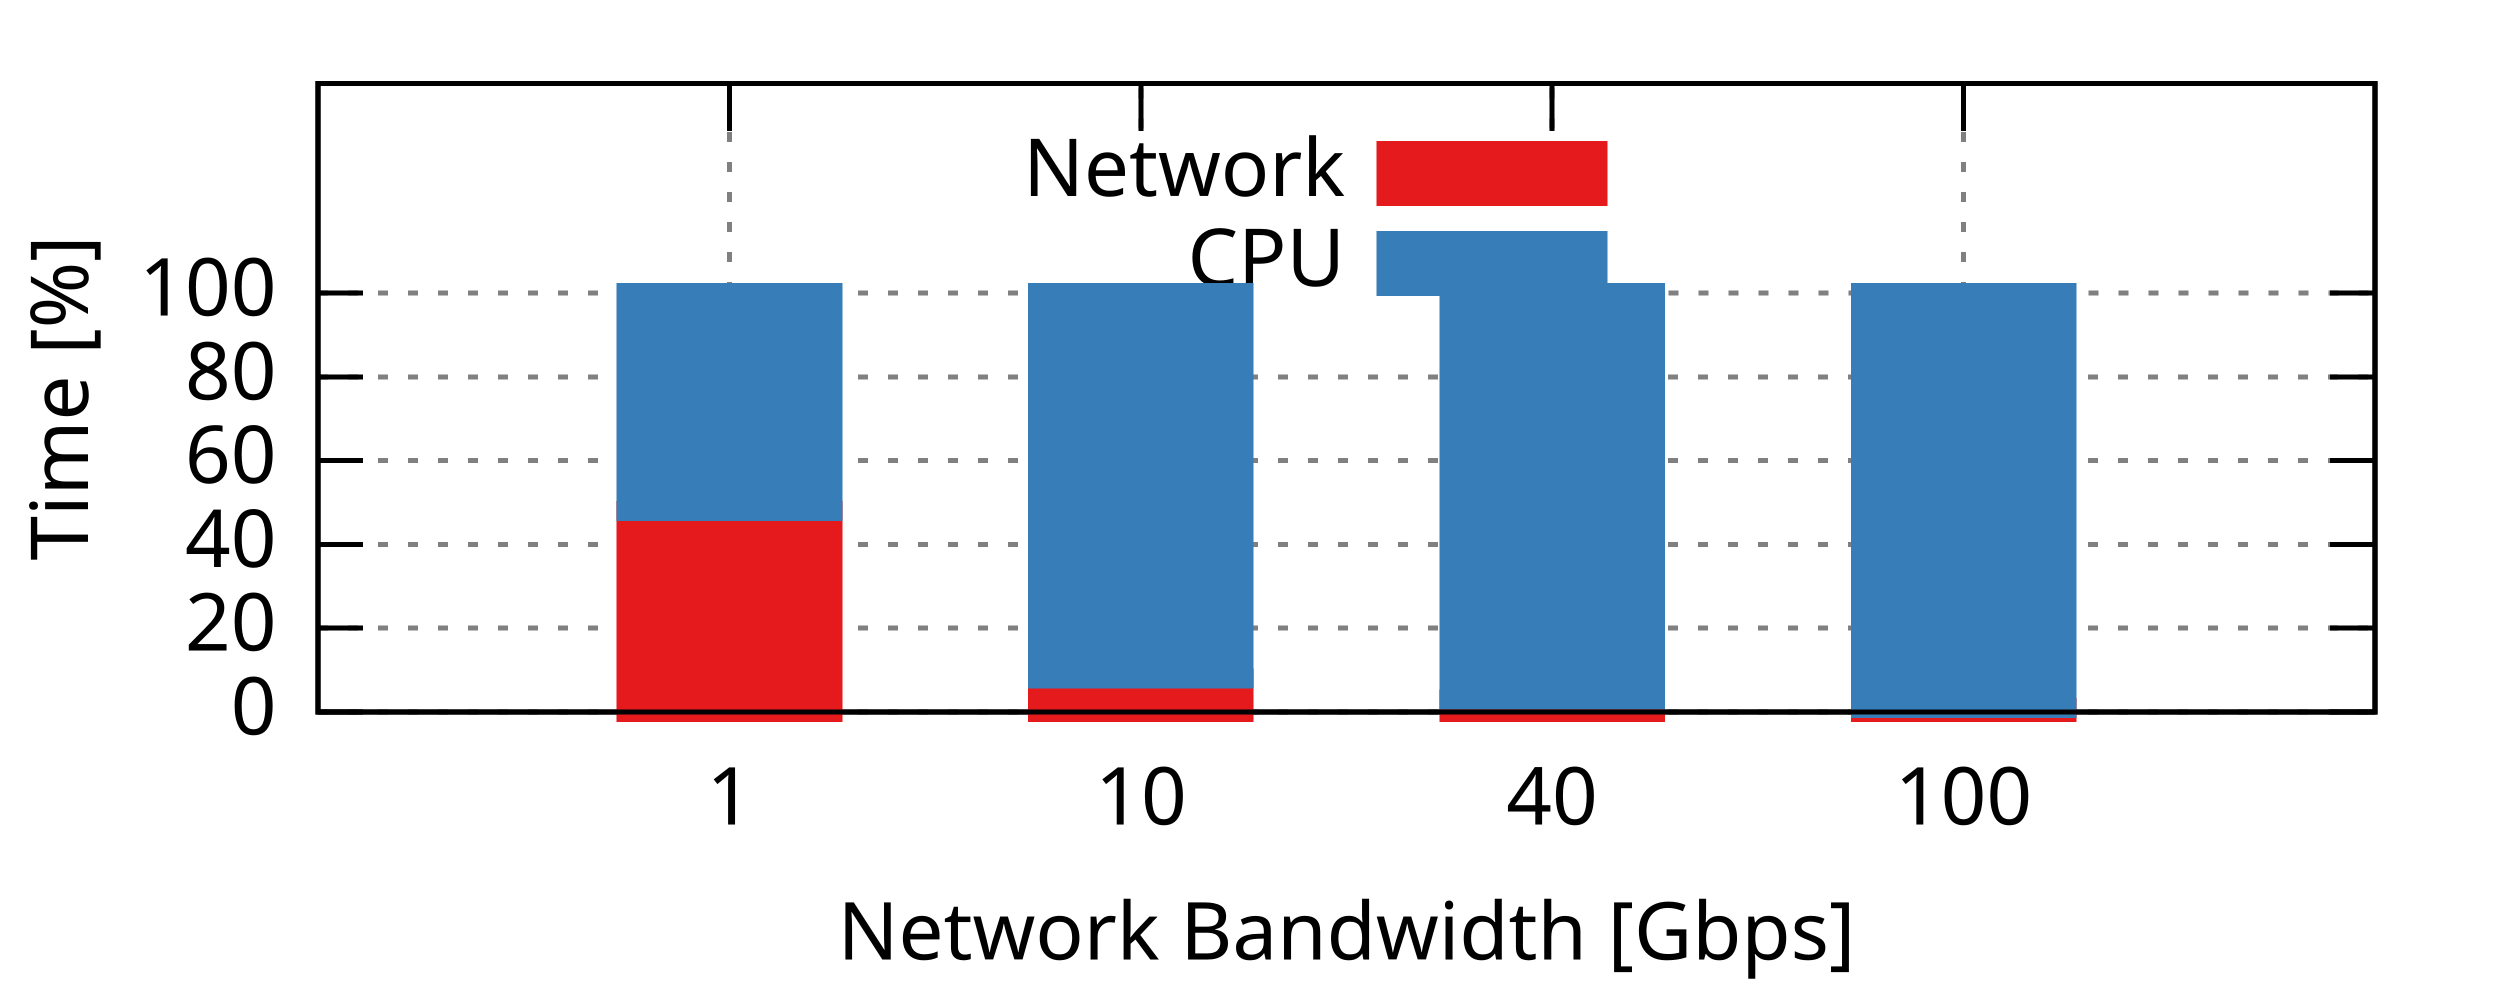
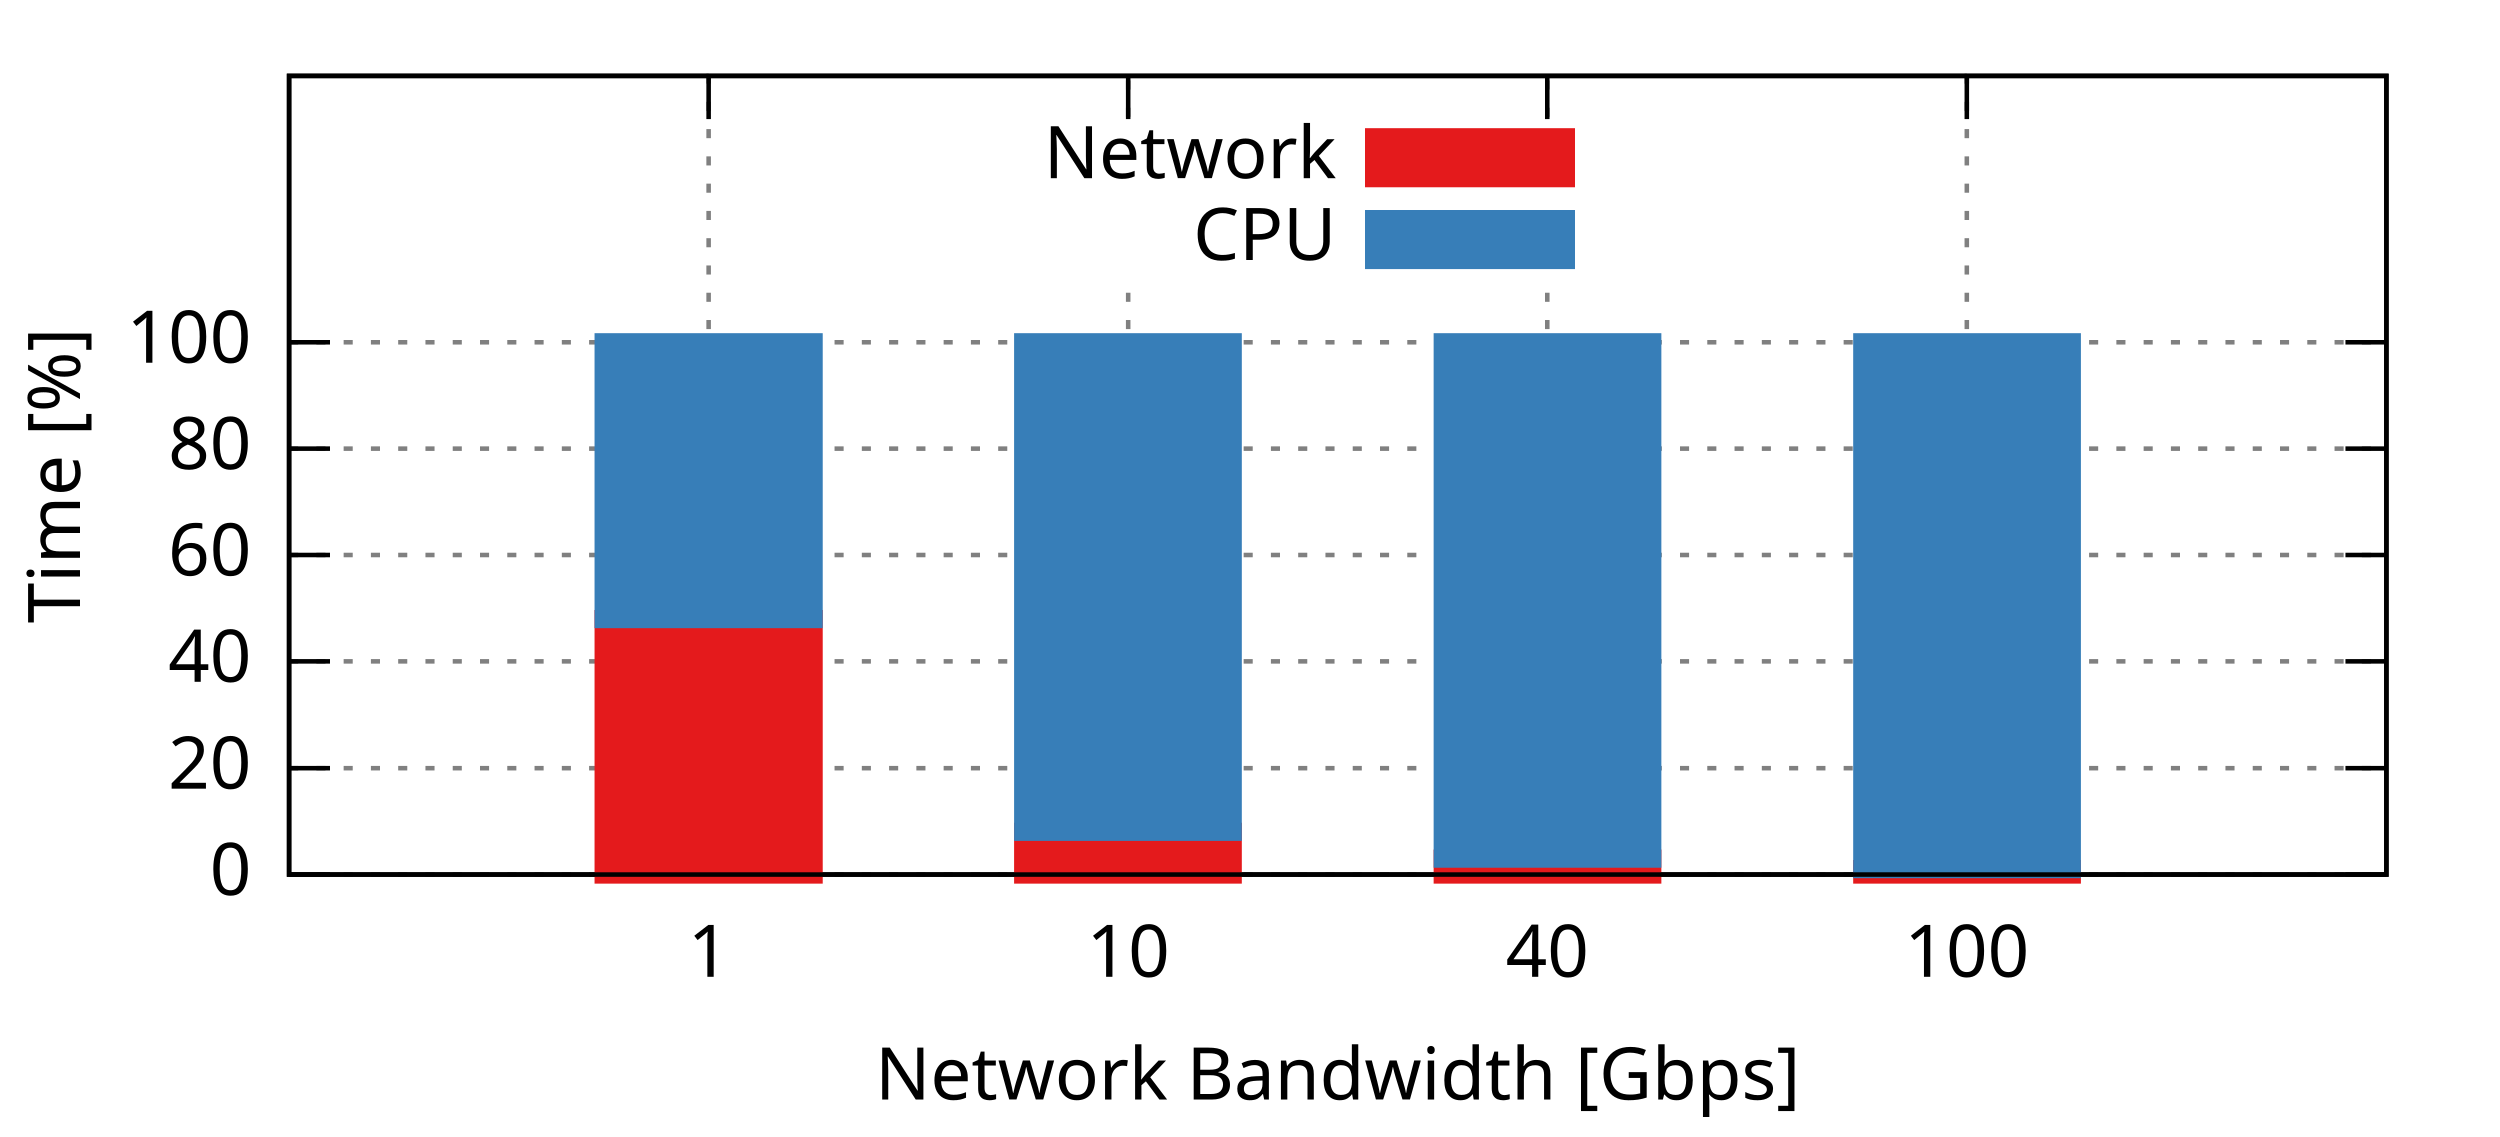
- <svg xmlns="http://www.w3.org/2000/svg" xmlns:xlink="http://www.w3.org/1999/xlink" width="500" height="200" viewBox="0 0 500 200">
+ <svg xmlns="http://www.w3.org/2000/svg" xmlns:xlink="http://www.w3.org/1999/xlink" width="550" height="250" viewBox="0 0 550 250">
  <g id="gnuplot_canvas">
-     <rect x="0" y="0" width="500" height="200" fill="none" />
+     <rect x="0" y="0" width="550" height="250" fill="none" />
    <defs>
      <circle id="gpDot" r="0.5" stroke-width="0.5" />
      <path id="gpPt0" stroke-width="0.222" stroke="currentColor" d="M-1,0 h2 M0,-1 v2" />
      <path id="gpPt1" stroke-width="0.222" stroke="currentColor" d="M-1,-1 L1,1 M1,-1 L-1,1" />
      <path id="gpPt2" stroke-width="0.222" stroke="currentColor" d="M-1,0 L1,0 M0,-1 L0,1 M-1,-1 L1,1 M-1,1 L1,-1" />
      <rect id="gpPt3" stroke-width="0.222" stroke="currentColor" x="-1" y="-1" width="2" height="2" />
      <rect id="gpPt4" stroke-width="0.222" stroke="currentColor" fill="currentColor" x="-1" y="-1" width="2" height="2" />
      <circle id="gpPt5" stroke-width="0.222" stroke="currentColor" cx="0" cy="0" r="1" />
      <use xlink:href="#gpPt5" id="gpPt6" fill="currentColor" stroke="none" />
      <path id="gpPt7" stroke-width="0.222" stroke="currentColor" d="M0,-1.33 L-1.33,0.67 L1.33,0.67 z" />
      <use xlink:href="#gpPt7" id="gpPt8" fill="currentColor" stroke="none" />
      <use xlink:href="#gpPt7" id="gpPt9" stroke="currentColor" transform="rotate(180)" />
      <use xlink:href="#gpPt9" id="gpPt10" fill="currentColor" stroke="none" />
      <use xlink:href="#gpPt3" id="gpPt11" stroke="currentColor" transform="rotate(45)" />
      <use xlink:href="#gpPt11" id="gpPt12" fill="currentColor" stroke="none" />
    </defs>
    <g style="fill:none; color:white; stroke:currentColor; stroke-width:1.00; stroke-linecap:butt; stroke-linejoin:miter">
</g>
    <g style="fill:none; color:black; stroke:currentColor; stroke-width:1.00; stroke-linecap:butt; stroke-linejoin:miter">
</g>
    <g style="fill:none; color:gray; stroke:currentColor; stroke-width:1.00; stroke-linecap:butt; stroke-linejoin:miter">
-       <path stroke="gray" stroke-dasharray=" 2,4" class="gridline" d="M63.6,142.4 L475.0,142.4  h0.01" />
+       <path stroke="gray" stroke-dasharray=" 2,4" class="gridline" d="M63.6,192.4 L525.0,192.4  h0.01" />
    </g>
    <g style="fill:none; color:black; stroke:currentColor; stroke-width:1.00; stroke-linecap:butt; stroke-linejoin:miter">
-       <path stroke="black" d="M63.6,142.4 L72.6,142.4 M475.0,142.4 L466.0,142.4  h0.01" />
-       <g transform="translate(55.3,146.9)" style="stroke:none; fill:black; font-family:Verdana; font-size:12.00pt; text-anchor:end">
+       <path stroke="black" d="M63.6,192.4 L72.6,192.4 M525.0,192.4 L516.0,192.4  h0.01" />
+       <g transform="translate(55.3,196.9)" style="stroke:none; fill:black; font-family:Verdana; font-size:12.00pt; text-anchor:end">
        <text>0</text>
      </g>
    </g>
    <g style="fill:none; color:gray; stroke:currentColor; stroke-width:1.00; stroke-linecap:butt; stroke-linejoin:miter">
-       <path stroke="gray" stroke-dasharray=" 2,4" class="gridline" d="M63.6,125.6 L475.0,125.6  h0.01" />
+       <path stroke="gray" stroke-dasharray=" 2,4" class="gridline" d="M63.6,169.0 L525.0,169.0  h0.01" />
    </g>
    <g style="fill:none; color:black; stroke:currentColor; stroke-width:1.00; stroke-linecap:butt; stroke-linejoin:miter">
-       <path stroke="black" d="M63.6,125.6 L72.6,125.6 M475.0,125.6 L466.0,125.6  h0.01" />
-       <g transform="translate(55.3,130.1)" style="stroke:none; fill:black; font-family:Verdana; font-size:12.00pt; text-anchor:end">
+       <path stroke="black" d="M63.6,169.0 L72.6,169.0 M525.0,169.0 L516.0,169.0  h0.01" />
+       <g transform="translate(55.3,173.5)" style="stroke:none; fill:black; font-family:Verdana; font-size:12.00pt; text-anchor:end">
        <text>20</text>
      </g>
    </g>
    <g style="fill:none; color:gray; stroke:currentColor; stroke-width:1.00; stroke-linecap:butt; stroke-linejoin:miter">
-       <path stroke="gray" stroke-dasharray=" 2,4" class="gridline" d="M63.6,108.9 L475.0,108.9  h0.01" />
+       <path stroke="gray" stroke-dasharray=" 2,4" class="gridline" d="M63.6,145.5 L525.0,145.5  h0.01" />
    </g>
    <g style="fill:none; color:black; stroke:currentColor; stroke-width:1.00; stroke-linecap:butt; stroke-linejoin:miter">
-       <path stroke="black" d="M63.6,108.9 L72.6,108.9 M475.0,108.9 L466.0,108.9  h0.01" />
-       <g transform="translate(55.3,113.4)" style="stroke:none; fill:black; font-family:Verdana; font-size:12.00pt; text-anchor:end">
+       <path stroke="black" d="M63.6,145.5 L72.6,145.5 M525.0,145.5 L516.0,145.5  h0.01" />
+       <g transform="translate(55.3,150.0)" style="stroke:none; fill:black; font-family:Verdana; font-size:12.00pt; text-anchor:end">
        <text>40</text>
      </g>
    </g>
    <g style="fill:none; color:gray; stroke:currentColor; stroke-width:1.00; stroke-linecap:butt; stroke-linejoin:miter">
-       <path stroke="gray" stroke-dasharray=" 2,4" class="gridline" d="M63.6,92.1 L475.0,92.1  h0.01" />
+       <path stroke="gray" stroke-dasharray=" 2,4" class="gridline" d="M63.6,122.1 L525.0,122.1  h0.01" />
    </g>
    <g style="fill:none; color:black; stroke:currentColor; stroke-width:1.00; stroke-linecap:butt; stroke-linejoin:miter">
-       <path stroke="black" d="M63.6,92.1 L72.6,92.1 M475.0,92.1 L466.0,92.1  h0.01" />
-       <g transform="translate(55.3,96.6)" style="stroke:none; fill:black; font-family:Verdana; font-size:12.00pt; text-anchor:end">
+       <path stroke="black" d="M63.6,122.1 L72.6,122.1 M525.0,122.1 L516.0,122.1  h0.01" />
+       <g transform="translate(55.3,126.6)" style="stroke:none; fill:black; font-family:Verdana; font-size:12.00pt; text-anchor:end">
        <text>60</text>
      </g>
    </g>
    <g style="fill:none; color:gray; stroke:currentColor; stroke-width:1.00; stroke-linecap:butt; stroke-linejoin:miter">
-       <path stroke="gray" stroke-dasharray=" 2,4" class="gridline" d="M63.6,75.4 L475.0,75.4  h0.01" />
+       <path stroke="gray" stroke-dasharray=" 2,4" class="gridline" d="M63.6,98.7 L525.0,98.7  h0.01" />
    </g>
    <g style="fill:none; color:black; stroke:currentColor; stroke-width:1.00; stroke-linecap:butt; stroke-linejoin:miter">
-       <path stroke="black" d="M63.6,75.4 L72.6,75.4 M475.0,75.4 L466.0,75.4  h0.01" />
-       <g transform="translate(55.3,79.9)" style="stroke:none; fill:black; font-family:Verdana; font-size:12.00pt; text-anchor:end">
+       <path stroke="black" d="M63.6,98.7 L72.6,98.7 M525.0,98.7 L516.0,98.7  h0.01" />
+       <g transform="translate(55.3,103.2)" style="stroke:none; fill:black; font-family:Verdana; font-size:12.00pt; text-anchor:end">
        <text>80</text>
      </g>
    </g>
    <g style="fill:none; color:gray; stroke:currentColor; stroke-width:1.00; stroke-linecap:butt; stroke-linejoin:miter">
-       <path stroke="gray" stroke-dasharray=" 2,4" class="gridline" d="M63.6,58.6 L210.9,58.6 M327.7,58.6 L475.0,58.6  h0.01" />
+       <path stroke="gray" stroke-dasharray=" 2,4" class="gridline" d="M63.6,75.3 L525.0,75.3  h0.01" />
    </g>
    <g style="fill:none; color:black; stroke:currentColor; stroke-width:1.00; stroke-linecap:butt; stroke-linejoin:miter">
-       <path stroke="black" d="M63.6,58.6 L72.6,58.6 M475.0,58.6 L466.0,58.6  h0.01" />
-       <g transform="translate(55.3,63.1)" style="stroke:none; fill:black; font-family:Verdana; font-size:12.00pt; text-anchor:end">
+       <path stroke="black" d="M63.6,75.3 L72.6,75.3 M525.0,75.3 L516.0,75.3  h0.01" />
+       <g transform="translate(55.3,79.8)" style="stroke:none; fill:black; font-family:Verdana; font-size:12.00pt; text-anchor:end">
        <text>100</text>
      </g>
    </g>
    <g style="fill:none; color:gray; stroke:currentColor; stroke-width:1.00; stroke-linecap:butt; stroke-linejoin:miter">
-       <path stroke="gray" stroke-dasharray=" 2,4" class="gridline" d="M145.9,142.4 L145.9,16.7  h0.01" />
+       <path stroke="gray" stroke-dasharray=" 2,4" class="gridline" d="M155.9,192.4 L155.9,16.7  h0.01" />
    </g>
    <g style="fill:none; color:black; stroke:currentColor; stroke-width:1.00; stroke-linecap:butt; stroke-linejoin:miter">
-       <path stroke="black" d="M145.9,142.4 L145.9,133.4 M145.9,16.7 L145.9,25.7  h0.01" />
-       <g transform="translate(145.9,164.9)" style="stroke:none; fill:black; font-family:Verdana; font-size:12.00pt; text-anchor:middle">
+       <path stroke="black" d="M155.9,192.4 L155.9,183.4 M155.9,16.7 L155.9,25.7  h0.01" />
+       <g transform="translate(155.9,214.9)" style="stroke:none; fill:black; font-family:Verdana; font-size:12.00pt; text-anchor:middle">
        <text>1</text>
      </g>
    </g>
    <g style="fill:none; color:gray; stroke:currentColor; stroke-width:1.00; stroke-linecap:butt; stroke-linejoin:miter">
-       <path stroke="gray" stroke-dasharray=" 2,4" class="gridline" d="M228.2,142.4 L228.2,61.7 M228.2,25.7 L228.2,16.7  h0.01" />
+       <path stroke="gray" stroke-dasharray=" 2,4" class="gridline" d="M248.2,192.4 L248.2,61.7 M248.2,25.7 L248.2,16.7  h0.01" />
    </g>
    <g style="fill:none; color:black; stroke:currentColor; stroke-width:1.00; stroke-linecap:butt; stroke-linejoin:miter">
-       <path stroke="black" d="M228.2,142.4 L228.2,133.4 M228.2,16.7 L228.2,25.7  h0.01" />
-       <g transform="translate(228.2,164.9)" style="stroke:none; fill:black; font-family:Verdana; font-size:12.00pt; text-anchor:middle">
+       <path stroke="black" d="M248.2,192.4 L248.2,183.4 M248.2,16.7 L248.2,25.7  h0.01" />
+       <g transform="translate(248.2,214.9)" style="stroke:none; fill:black; font-family:Verdana; font-size:12.00pt; text-anchor:middle">
        <text>10</text>
      </g>
    </g>
    <g style="fill:none; color:gray; stroke:currentColor; stroke-width:1.00; stroke-linecap:butt; stroke-linejoin:miter">
-       <path stroke="gray" stroke-dasharray=" 2,4" class="gridline" d="M310.4,142.4 L310.4,61.7 M310.4,25.7 L310.4,16.7  h0.01" />
+       <path stroke="gray" stroke-dasharray=" 2,4" class="gridline" d="M340.4,192.4 L340.4,61.7 M340.4,25.7 L340.4,16.7  h0.01" />
    </g>
    <g style="fill:none; color:black; stroke:currentColor; stroke-width:1.00; stroke-linecap:butt; stroke-linejoin:miter">
-       <path stroke="black" d="M310.4,142.4 L310.4,133.4 M310.4,16.7 L310.4,25.7  h0.01" />
-       <g transform="translate(310.4,164.9)" style="stroke:none; fill:black; font-family:Verdana; font-size:12.00pt; text-anchor:middle">
+       <path stroke="black" d="M340.4,192.4 L340.4,183.4 M340.4,16.7 L340.4,25.7  h0.01" />
+       <g transform="translate(340.4,214.9)" style="stroke:none; fill:black; font-family:Verdana; font-size:12.00pt; text-anchor:middle">
        <text>40</text>
      </g>
    </g>
    <g style="fill:none; color:gray; stroke:currentColor; stroke-width:1.00; stroke-linecap:butt; stroke-linejoin:miter">
-       <path stroke="gray" stroke-dasharray=" 2,4" class="gridline" d="M392.7,142.4 L392.7,16.7  h0.01" />
+       <path stroke="gray" stroke-dasharray=" 2,4" class="gridline" d="M432.7,192.4 L432.7,16.7  h0.01" />
    </g>
    <g style="fill:none; color:black; stroke:currentColor; stroke-width:1.00; stroke-linecap:butt; stroke-linejoin:miter">
-       <path stroke="black" d="M392.7,142.4 L392.7,133.4 M392.7,16.7 L392.7,25.7  h0.01" />
-       <g transform="translate(392.7,164.9)" style="stroke:none; fill:black; font-family:Verdana; font-size:12.00pt; text-anchor:middle">
+       <path stroke="black" d="M432.7,192.4 L432.7,183.4 M432.7,16.7 L432.7,25.7  h0.01" />
+       <g transform="translate(432.7,214.9)" style="stroke:none; fill:black; font-family:Verdana; font-size:12.00pt; text-anchor:middle">
        <text>100</text>
      </g>
-       <path stroke="black" d="M63.6,16.7 L63.6,142.4 L475.0,142.4 L475.0,16.7 L63.6,16.7 Z  h0.01" />
-       <g transform="translate(17.6,79.6) rotate(270)" style="stroke:none; fill:black; font-family:Verdana; font-size:12.00pt; text-anchor:middle">
+       <path stroke="black" d="M63.6,16.7 L63.6,192.4 L525.0,192.4 L525.0,16.7 L63.6,16.7 Z  h0.01" />
+       <g transform="translate(17.6,104.6) rotate(270)" style="stroke:none; fill:black; font-family:Verdana; font-size:12.00pt; text-anchor:middle">
        <text>Time [%]</text>
      </g>
-       <g transform="translate(269.3,191.9)" style="stroke:none; fill:black; font-family:Verdana; font-size:12.00pt; text-anchor:middle">
+       <g transform="translate(294.3,241.9)" style="stroke:none; fill:black; font-family:Verdana; font-size:12.00pt; text-anchor:middle">
        <text>Network Bandwidth [Gbps]</text>
      </g>
    </g>
    <g id="gnuplot_plot_1">
      <g style="fill:none; color:white; stroke:black; stroke-width:4.00; stroke-linecap:butt; stroke-linejoin:miter">
</g>
      <g style="fill:none; color:red; stroke:currentColor; stroke-width:4.00; stroke-linecap:butt; stroke-linejoin:miter">
-         <g transform="translate(269.0,39.2)" style="stroke:none; fill:black; font-family:Verdana; font-size:12.00pt; text-anchor:end">
+         <g transform="translate(294.0,39.2)" style="stroke:none; fill:black; font-family:Verdana; font-size:12.00pt; text-anchor:end">
          <text>Network</text>
        </g>
        <g style="stroke:none; shape-rendering:crispEdges">
-           <polygon fill="rgb(228,  26,  28)" points="277.3,39.2 319.5,39.2 319.5,30.2 277.3,30.2 " />
+           <polygon fill="rgb(228,  26,  28)" points="302.3,39.2 344.5,39.2 344.5,30.2 302.3,30.2 " />
        </g>
-         <path stroke="rgb(228,  26,  28)" d="M277.3,39.2 L319.5,39.2 L319.5,30.2 L277.3,30.2 L277.3,39.2 Z  h0.01" />
+         <path stroke="rgb(228,  26,  28)" d="M302.3,39.2 L344.5,39.2 L344.5,30.2 L302.3,30.2 L302.3,39.2 Z  h0.01" />
        <g style="stroke:none; shape-rendering:crispEdges">
-           <polygon fill="rgb(228,  26,  28)" points="125.3,142.4 166.6,142.4 166.6,102.1 125.3,102.1 " />
+           <polygon fill="rgb(228,  26,  28)" points="132.8,192.4 179.1,192.4 179.1,136.1 132.8,136.1 " />
        </g>
-         <path stroke="rgb(228,  26,  28)" d="M125.3,142.4 L125.3,102.2 L166.5,102.2 L166.5,142.4 L125.3,142.4 Z  h0.01" />
+         <path stroke="rgb(228,  26,  28)" d="M132.8,192.4 L132.8,136.2 L179.0,136.2 L179.0,192.4 L132.8,192.4 Z  h0.01" />
        <g style="stroke:none; shape-rendering:crispEdges">
-           <polygon fill="rgb(228,  26,  28)" points="207.6,142.4 248.8,142.4 248.8,135.6 207.6,135.6 " />
+           <polygon fill="rgb(228,  26,  28)" points="225.1,192.4 271.3,192.4 271.3,182.9 225.1,182.9 " />
        </g>
-         <path stroke="rgb(228,  26,  28)" d="M207.6,142.4 L207.6,135.7 L248.7,135.7 L248.7,142.4 L207.6,142.4 Z  h0.01" />
+         <path stroke="rgb(228,  26,  28)" d="M225.1,192.4 L225.1,183.0 L271.2,183.0 L271.2,192.4 L225.1,192.4 Z  h0.01" />
        <g style="stroke:none; shape-rendering:crispEdges">
-           <polygon fill="rgb(228,  26,  28)" points="289.9,142.4 331.1,142.4 331.1,139.8 289.9,139.8 " />
+           <polygon fill="rgb(228,  26,  28)" points="317.4,192.4 363.6,192.4 363.6,188.8 317.4,188.8 " />
        </g>
-         <path stroke="rgb(228,  26,  28)" d="M289.9,142.4 L289.9,139.9 L331.0,139.9 L331.0,142.4 L289.9,142.4 Z  h0.01" />
+         <path stroke="rgb(228,  26,  28)" d="M317.4,192.4 L317.4,188.9 L363.5,188.9 L363.5,192.4 L317.4,192.4 Z  h0.01" />
        <g style="stroke:none; shape-rendering:crispEdges">
-           <polygon fill="rgb(228,  26,  28)" points="372.2,142.4 413.4,142.4 413.4,141.5 372.2,141.5 " />
+           <polygon fill="rgb(228,  26,  28)" points="409.7,192.4 455.9,192.4 455.9,191.1 409.7,191.1 " />
        </g>
-         <path stroke="rgb(228,  26,  28)" d="M372.2,142.4 L372.2,141.6 L413.3,141.6 L413.3,142.4 L372.2,142.4 Z  h0.01" />
+         <path stroke="rgb(228,  26,  28)" d="M409.7,192.4 L409.7,191.2 L455.8,191.2 L455.8,192.4 L409.7,192.4 Z  h0.01" />
      </g>
    </g>
    <g id="gnuplot_plot_2">
      <g style="fill:none; color:green; stroke:currentColor; stroke-width:4.00; stroke-linecap:butt; stroke-linejoin:miter">
-         <g transform="translate(269.0,57.2)" style="stroke:none; fill:black; font-family:Verdana; font-size:12.00pt; text-anchor:end">
+         <g transform="translate(294.0,57.2)" style="stroke:none; fill:black; font-family:Verdana; font-size:12.00pt; text-anchor:end">
          <text>CPU</text>
        </g>
        <g style="stroke:none; shape-rendering:crispEdges">
-           <polygon fill="rgb( 55, 126, 184)" points="277.3,57.2 319.5,57.2 319.5,48.2 277.3,48.2 " />
+           <polygon fill="rgb( 55, 126, 184)" points="302.3,57.2 344.5,57.2 344.5,48.2 302.3,48.2 " />
        </g>
-         <path stroke="rgb( 55, 126, 184)" d="M277.3,57.2 L319.5,57.2 L319.5,48.2 L277.3,48.2 L277.3,57.2 Z  h0.01" />
+         <path stroke="rgb( 55, 126, 184)" d="M302.3,57.2 L344.5,57.2 L344.5,48.2 L302.3,48.2 L302.3,57.2 Z  h0.01" />
        <g style="stroke:none; shape-rendering:crispEdges">
-           <polygon fill="rgb( 55, 126, 184)" points="125.3,102.2 166.6,102.2 166.6,58.5 125.3,58.5 " />
+           <polygon fill="rgb( 55, 126, 184)" points="132.8,136.2 179.1,136.2 179.1,75.2 132.8,75.2 " />
        </g>
-         <path stroke="rgb( 55, 126, 184)" d="M125.3,102.2 L125.3,58.6 L166.5,58.6 L166.5,102.2 L125.3,102.2 Z  h0.01" />
+         <path stroke="rgb( 55, 126, 184)" d="M132.8,136.2 L132.8,75.3 L179.0,75.3 L179.0,136.2 L132.8,136.2 Z  h0.01" />
        <g style="stroke:none; shape-rendering:crispEdges">
-           <polygon fill="rgb( 55, 126, 184)" points="207.6,135.7 248.8,135.7 248.8,58.5 207.6,58.5 " />
+           <polygon fill="rgb( 55, 126, 184)" points="225.1,183.0 271.3,183.0 271.3,75.2 225.1,75.2 " />
        </g>
-         <path stroke="rgb( 55, 126, 184)" d="M207.6,135.7 L207.6,58.6 L248.7,58.6 L248.7,135.7 L207.6,135.7 Z  h0.01" />
+         <path stroke="rgb( 55, 126, 184)" d="M225.1,183.0 L225.1,75.3 L271.2,75.3 L271.2,183.0 L225.1,183.0 Z  h0.01" />
        <g style="stroke:none; shape-rendering:crispEdges">
-           <polygon fill="rgb( 55, 126, 184)" points="289.9,139.9 331.1,139.9 331.1,58.5 289.9,58.5 " />
+           <polygon fill="rgb( 55, 126, 184)" points="317.4,188.9 363.6,188.9 363.6,75.2 317.4,75.2 " />
        </g>
-         <path stroke="rgb( 55, 126, 184)" d="M289.9,139.9 L289.9,58.6 L331.0,58.6 L331.0,139.9 L289.9,139.9 Z  h0.01" />
+         <path stroke="rgb( 55, 126, 184)" d="M317.4,188.9 L317.4,75.3 L363.5,75.3 L363.5,188.9 L317.4,188.9 Z  h0.01" />
        <g style="stroke:none; shape-rendering:crispEdges">
-           <polygon fill="rgb( 55, 126, 184)" points="372.2,141.6 413.4,141.6 413.4,58.5 372.2,58.5 " />
+           <polygon fill="rgb( 55, 126, 184)" points="409.7,191.2 455.9,191.2 455.9,75.2 409.7,75.2 " />
        </g>
-         <path stroke="rgb( 55, 126, 184)" d="M372.2,141.6 L372.2,58.6 L413.3,58.6 L413.3,141.6 L372.2,141.6 Z  h0.01" />
+         <path stroke="rgb( 55, 126, 184)" d="M409.7,191.2 L409.7,75.3 L455.8,75.3 L455.8,191.2 L409.7,191.2 Z  h0.01" />
      </g>
    </g>
    <g style="fill:none; color:white; stroke:rgb( 55, 126, 184); stroke-width:1.00; stroke-linecap:butt; stroke-linejoin:miter">
</g>
    <g style="fill:none; color:black; stroke:currentColor; stroke-width:1.00; stroke-linecap:butt; stroke-linejoin:miter">
-       <path stroke="black" d="M63.6,16.7 L63.6,142.4 L475.0,142.4 L475.0,16.7 L63.6,16.7 Z  h0.01" />
+       <path stroke="black" d="M63.6,16.7 L63.6,192.4 L525.0,192.4 L525.0,16.7 L63.6,16.7 Z  h0.01" />
    </g>
  </g>
</svg>
